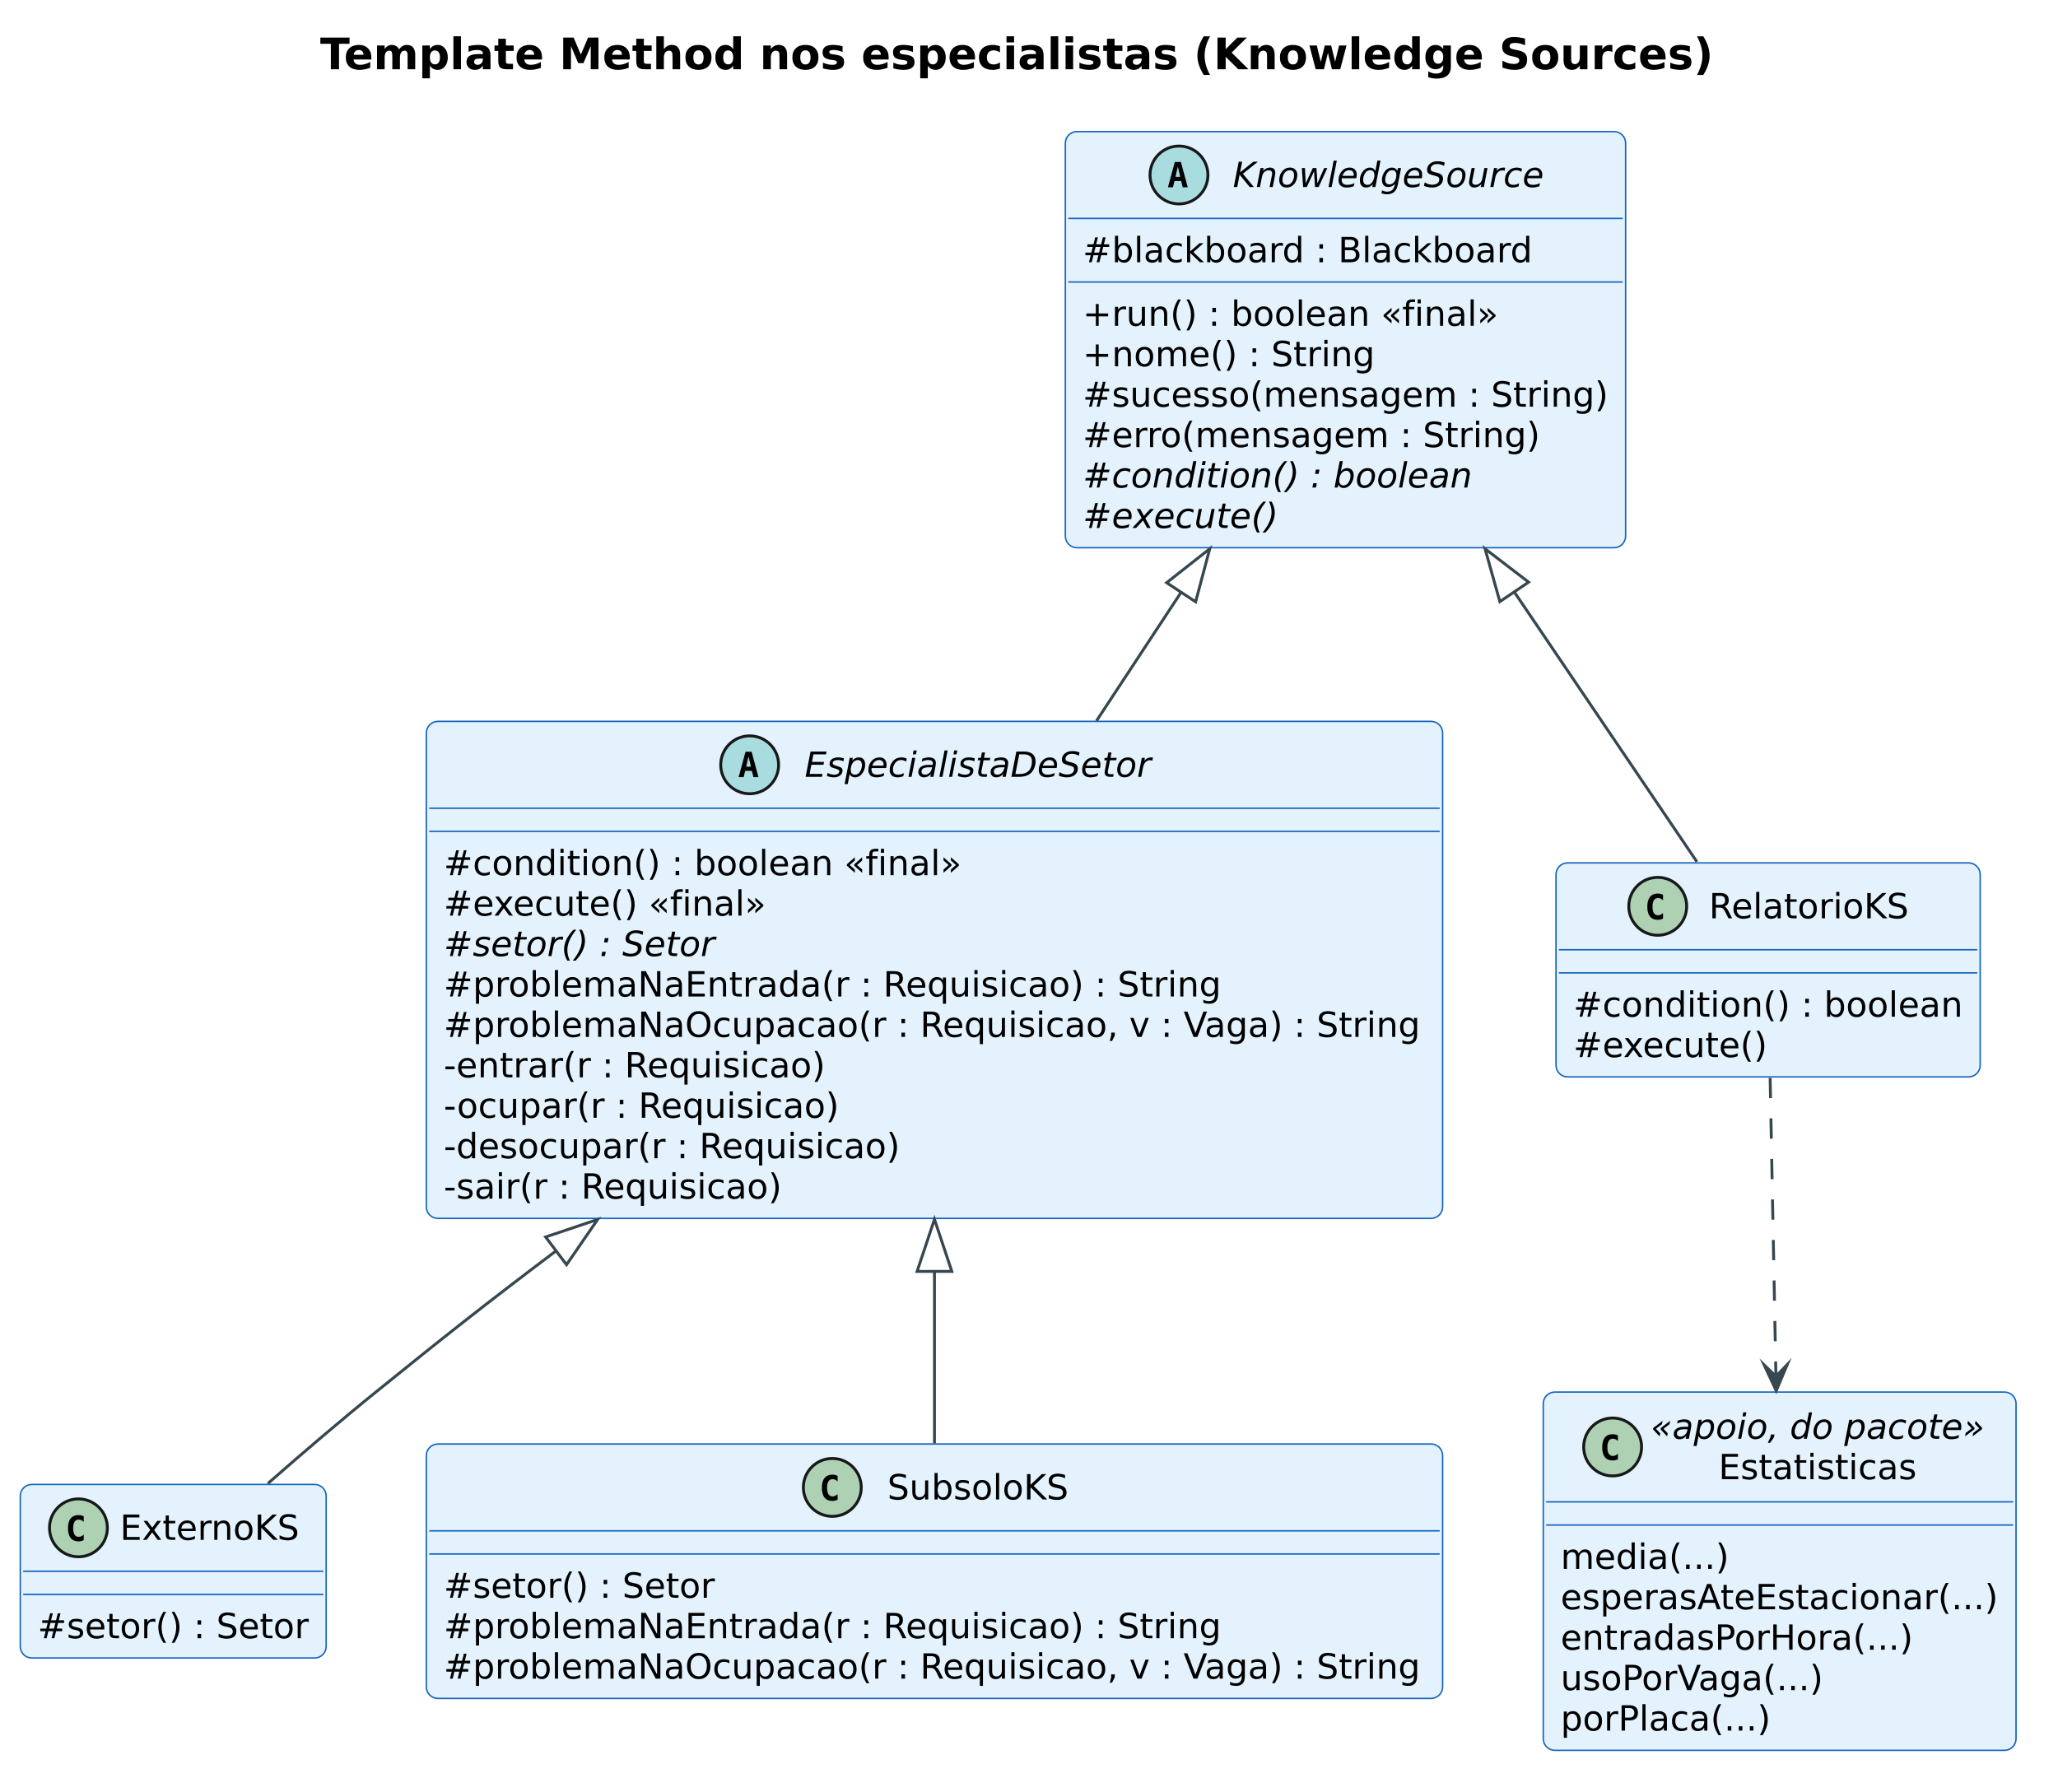
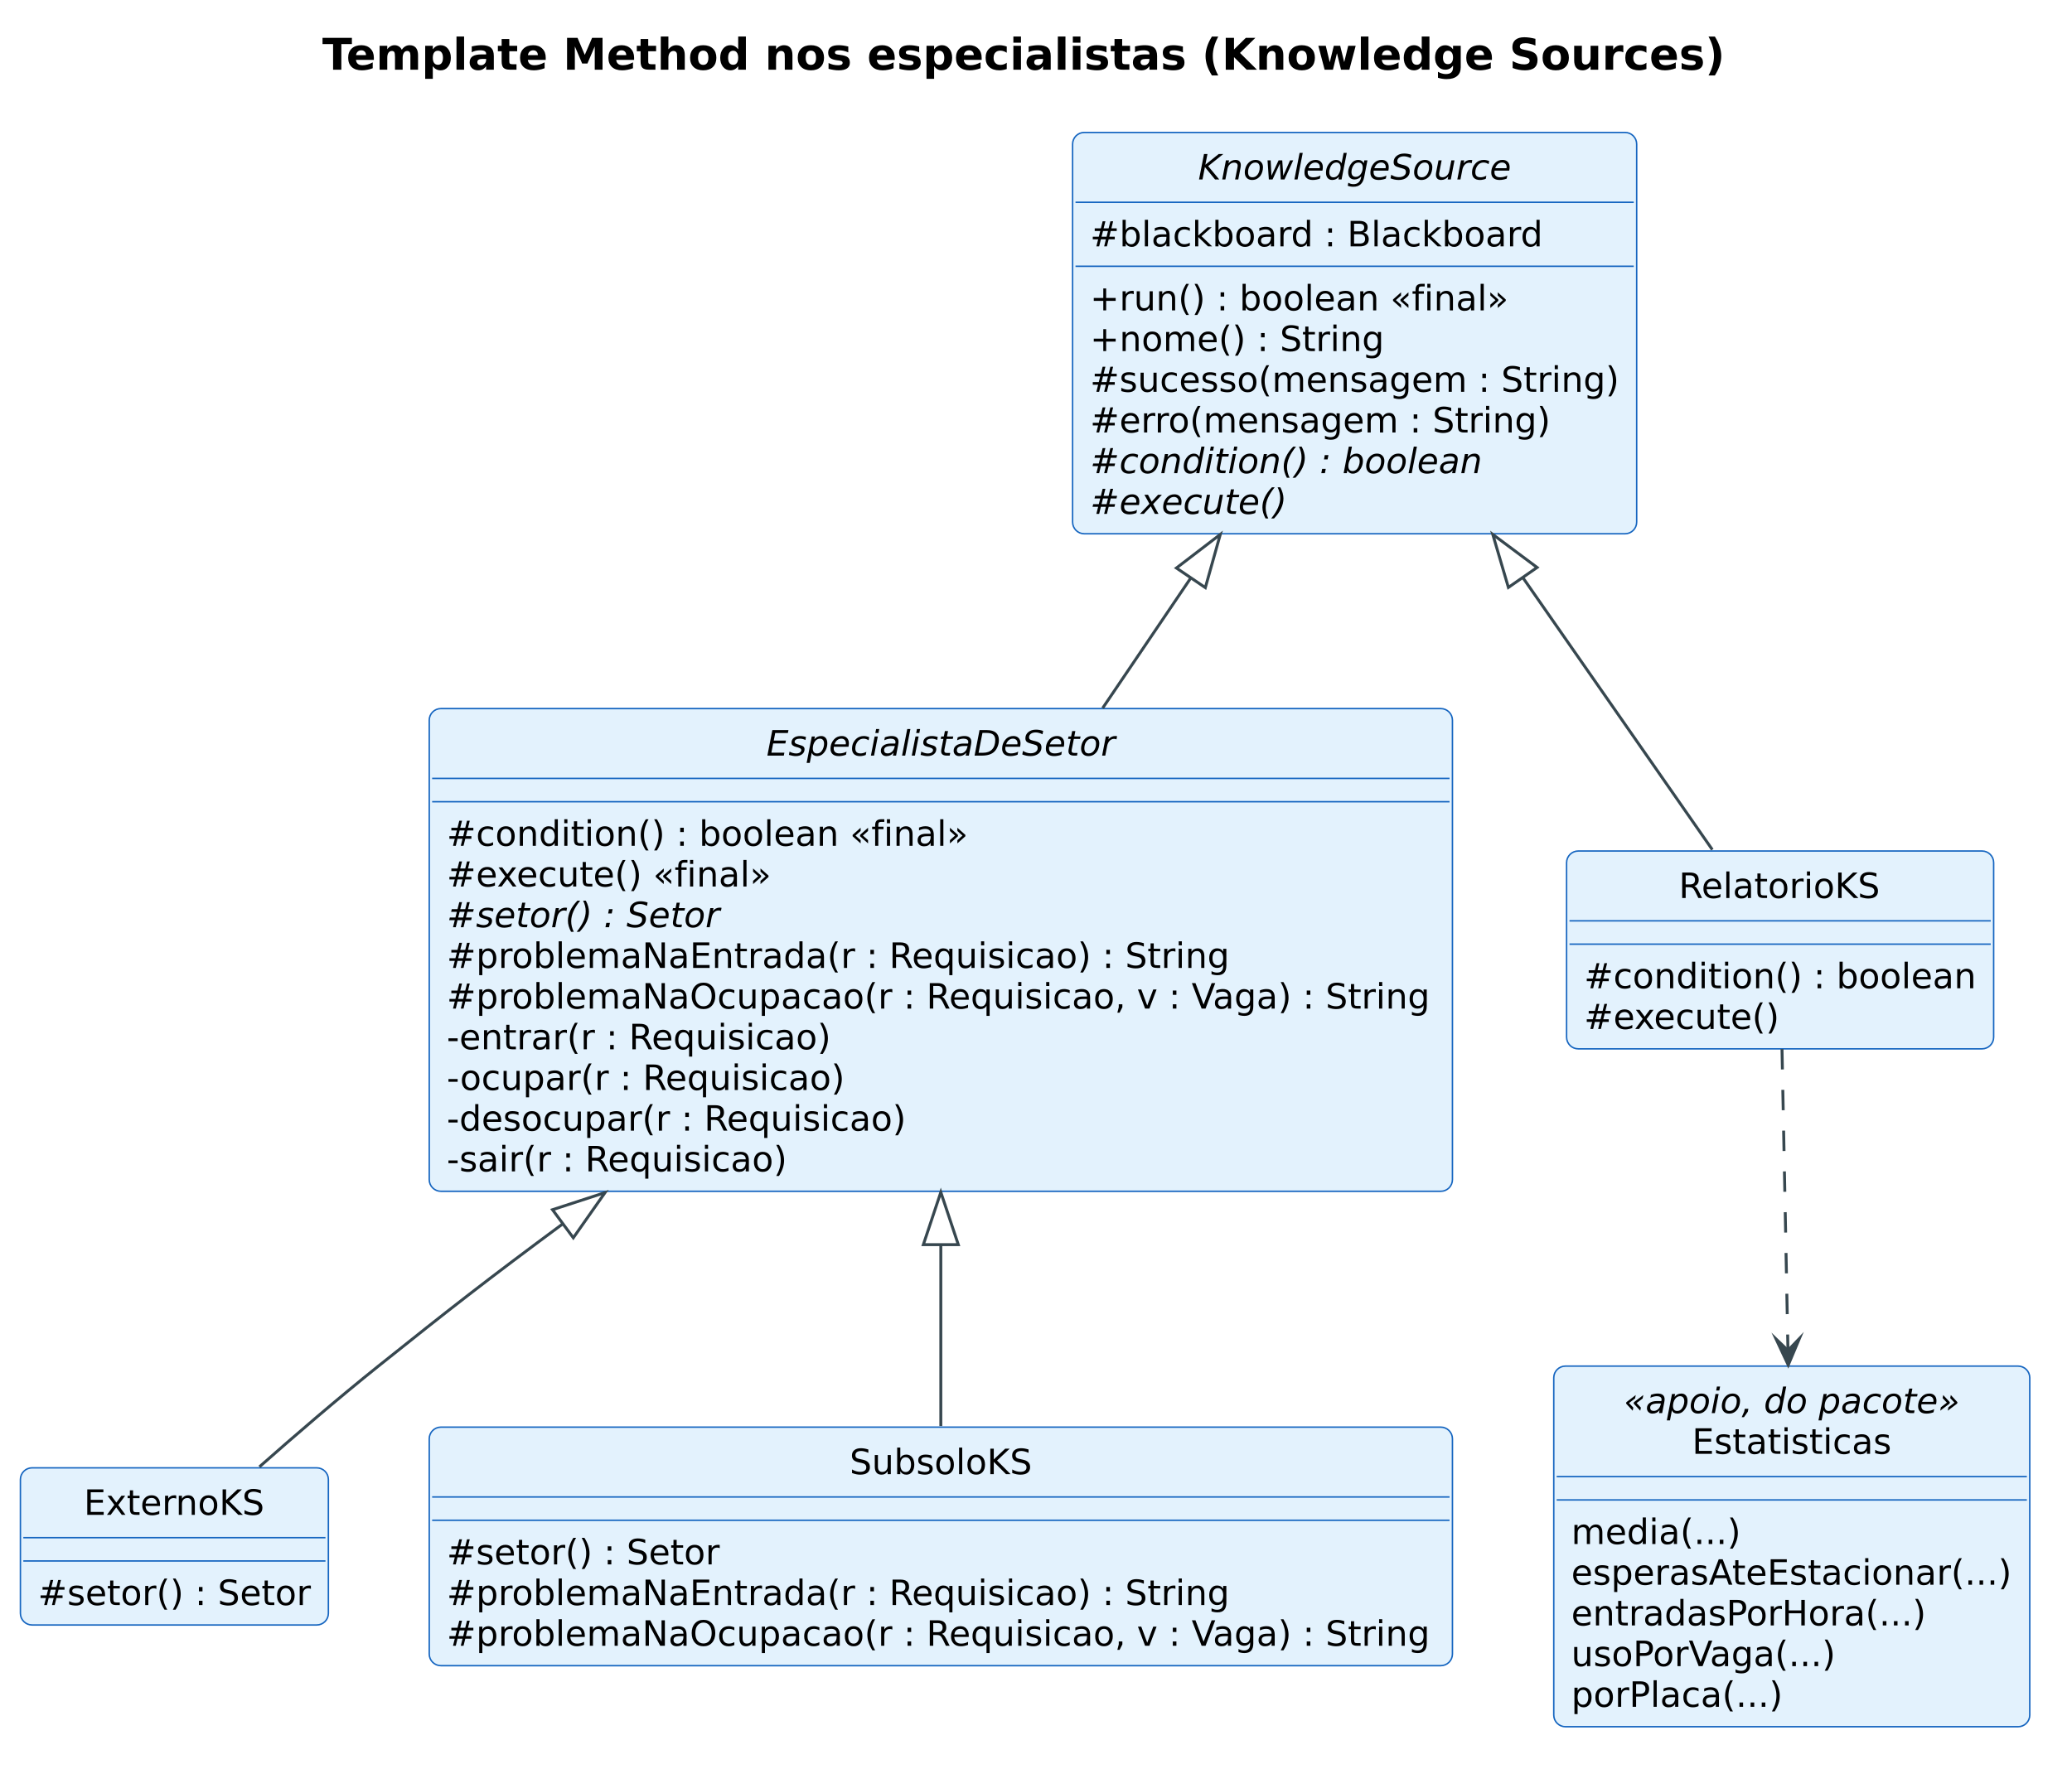
- <svg xmlns="http://www.w3.org/2000/svg" version="1.1" data-diagram-type="CLASS" style="width:711px;height:619px;background:#FFFFFF;" width="711px" height="619px" viewBox="0 0 711 619" zoomAndPan="magnify" preserveAspectRatio="none" contentStyleType="text/css">
+ <svg xmlns="http://www.w3.org/2000/svg" version="1.1" data-diagram-type="CLASS" style="width:711px;height:607px;background:#FFFFFF;" width="711px" height="607px" viewBox="0 0 711 607" zoomAndPan="magnify" preserveAspectRatio="none" contentStyleType="text/css">
  <defs />
  <g font-family="sans-serif" lengthAdjust="spacing">
    <g class="title" data-source-line="2">
      <text x="110.598" y="23.923" fill="#000" font-size="15" textLength="483.311" font-weight="700" font-family="'DejaVu Sans'">Template Method nos especialistas (Knowledge Sources)</text>
    </g>
    <g class="entity" data-qualified-name="KnowledgeSource" id="ent0001" data-source-line="4">
-       <rect x="368.06" y="45.461" width="193.559" height="143.781" fill="#E3F2FD" style="stroke:#1565C0;stroke-width:0.5;" rx="4" ry="4" />
-       <ellipse cx="407.312" cy="60.461" rx="10" ry="10" fill="#A9DCDF" style="stroke:#181818;stroke-width:1;" />
-       <path d="M406.921,57.539 L406.109,61.117 L407.749,61.117 L406.921,57.539 Z M405.874,55.961 L407.984,55.961 L410.343,64.711 L408.609,64.711 L408.077,62.555 L405.765,62.555 L405.234,64.711 L403.499,64.711 L405.874,55.961 Z " fill="#000" />
-       <text x="425.923" y="64.615" fill="#000" font-size="12" textLength="107.443" font-style="italic" font-family="'DejaVu Sans'">KnowledgeSource</text>
-       <line x1="369.06" y1="75.461" x2="560.619" y2="75.461" style="stroke:#1565C0;stroke-width:0.5;" />
-       <text x="374.06" y="90.6" fill="#000" font-size="12" textLength="155.771" font-family="'DejaVu Sans'">#blackboard : Blackboard</text>
-       <line x1="369.06" y1="97.43" x2="560.619" y2="97.43" style="stroke:#1565C0;stroke-width:0.5;" />
-       <text x="374.06" y="112.568" fill="#000" font-size="12" textLength="143.561" font-family="'DejaVu Sans'">+run() : boolean «final»</text>
-       <text x="374.06" y="126.537" fill="#000" font-size="12" textLength="100.922" font-family="'DejaVu Sans'">+nome() : String</text>
-       <text x="374.06" y="140.506" fill="#000" font-size="12" textLength="181.559" font-family="'DejaVu Sans'">#sucesso(mensagem : String)</text>
-       <text x="374.06" y="154.475" fill="#000" font-size="12" textLength="158.467" font-family="'DejaVu Sans'">#erro(mensagem : String)</text>
-       <text x="374.06" y="168.443" fill="#000" font-size="12" textLength="134.549" font-style="italic" font-family="'DejaVu Sans'">#condition() : boolean</text>
-       <text x="374.06" y="182.412" fill="#000" font-size="12" textLength="67.576" font-style="italic" font-family="'DejaVu Sans'">#execute()</text>
+       <rect x="368.06" y="45.461" width="193.559" height="137.75" fill="#E3F2FD" style="stroke:#1565C0;stroke-width:0.5;" rx="4" ry="4" />
+       <text x="411.118" y="61.6" fill="#000" font-size="12" textLength="107.443" font-style="italic" font-family="'DejaVu Sans'">KnowledgeSource</text>
+       <line x1="369.06" y1="69.43" x2="560.619" y2="69.43" style="stroke:#1565C0;stroke-width:0.5;" />
+       <text x="374.06" y="84.568" fill="#000" font-size="12" textLength="155.771" font-family="'DejaVu Sans'">#blackboard : Blackboard</text>
+       <line x1="369.06" y1="91.398" x2="560.619" y2="91.398" style="stroke:#1565C0;stroke-width:0.5;" />
+       <text x="374.06" y="106.537" fill="#000" font-size="12" textLength="143.561" font-family="'DejaVu Sans'">+run() : boolean «final»</text>
+       <text x="374.06" y="120.506" fill="#000" font-size="12" textLength="100.922" font-family="'DejaVu Sans'">+nome() : String</text>
+       <text x="374.06" y="134.475" fill="#000" font-size="12" textLength="181.559" font-family="'DejaVu Sans'">#sucesso(mensagem : String)</text>
+       <text x="374.06" y="148.443" fill="#000" font-size="12" textLength="158.467" font-family="'DejaVu Sans'">#erro(mensagem : String)</text>
+       <text x="374.06" y="162.412" fill="#000" font-size="12" textLength="134.549" font-style="italic" font-family="'DejaVu Sans'">#condition() : boolean</text>
+       <text x="374.06" y="176.381" fill="#000" font-size="12" textLength="67.576" font-style="italic" font-family="'DejaVu Sans'">#execute()</text>
    </g>
    <g class="entity" data-qualified-name="EspecialistaDeSetor" id="ent0002" data-source-line="14">
-       <rect x="147.29" y="249.241" width="351.111" height="171.719" fill="#E3F2FD" style="stroke:#1565C0;stroke-width:0.5;" rx="4" ry="4" />
-       <ellipse cx="258.995" cy="264.241" rx="10" ry="10" fill="#A9DCDF" style="stroke:#181818;stroke-width:1;" />
-       <path d="M258.604,261.319 L257.792,264.897 L259.433,264.897 L258.604,261.319 Z M257.558,259.741 L259.667,259.741 L262.026,268.491 L260.292,268.491 L259.761,266.335 L257.448,266.335 L256.917,268.491 L255.183,268.491 L257.558,259.741 Z " fill="#000" />
-       <text x="277.995" y="268.395" fill="#000" font-size="12" textLength="119.701" font-style="italic" font-family="'DejaVu Sans'">EspecialistaDeSetor</text>
-       <line x1="148.29" y1="279.241" x2="497.401" y2="279.241" style="stroke:#1565C0;stroke-width:0.5;" />
-       <line x1="148.29" y1="287.241" x2="497.401" y2="287.241" style="stroke:#1565C0;stroke-width:0.5;" />
-       <text x="153.29" y="302.38" fill="#000" font-size="12" textLength="178.898" font-family="'DejaVu Sans'">#condition() : boolean «final»</text>
-       <text x="153.29" y="316.348" fill="#000" font-size="12" textLength="111.926" font-family="'DejaVu Sans'">#execute() «final»</text>
-       <text x="153.29" y="330.317" fill="#000" font-size="12" textLength="93.686" font-style="italic" font-family="'DejaVu Sans'">#setor() : Setor</text>
-       <text x="153.29" y="344.286" fill="#000" font-size="12" textLength="269.414" font-family="'DejaVu Sans'">#problemaNaEntrada(r : Requisicao) : String</text>
-       <text x="153.29" y="358.255" fill="#000" font-size="12" textLength="339.111" font-family="'DejaVu Sans'">#problemaNaOcupacao(r : Requisicao, v : Vaga) : String</text>
-       <text x="153.29" y="372.223" fill="#000" font-size="12" textLength="132.369" font-family="'DejaVu Sans'">-entrar(r : Requisicao)</text>
-       <text x="153.29" y="386.192" fill="#000" font-size="12" textLength="136.904" font-family="'DejaVu Sans'">-ocupar(r : Requisicao)</text>
-       <text x="153.29" y="400.161" fill="#000" font-size="12" textLength="158.156" font-family="'DejaVu Sans'">-desocupar(r : Requisicao)</text>
-       <text x="153.29" y="414.13" fill="#000" font-size="12" textLength="117.328" font-family="'DejaVu Sans'">-sair(r : Requisicao)</text>
+       <rect x="147.29" y="243.211" width="351.111" height="165.688" fill="#E3F2FD" style="stroke:#1565C0;stroke-width:0.5;" rx="4" ry="4" />
+       <text x="262.995" y="259.35" fill="#000" font-size="12" textLength="119.701" font-style="italic" font-family="'DejaVu Sans'">EspecialistaDeSetor</text>
+       <line x1="148.29" y1="267.18" x2="497.401" y2="267.18" style="stroke:#1565C0;stroke-width:0.5;" />
+       <line x1="148.29" y1="275.18" x2="497.401" y2="275.18" style="stroke:#1565C0;stroke-width:0.5;" />
+       <text x="153.29" y="290.318" fill="#000" font-size="12" textLength="178.898" font-family="'DejaVu Sans'">#condition() : boolean «final»</text>
+       <text x="153.29" y="304.287" fill="#000" font-size="12" textLength="111.926" font-family="'DejaVu Sans'">#execute() «final»</text>
+       <text x="153.29" y="318.256" fill="#000" font-size="12" textLength="93.686" font-style="italic" font-family="'DejaVu Sans'">#setor() : Setor</text>
+       <text x="153.29" y="332.225" fill="#000" font-size="12" textLength="269.414" font-family="'DejaVu Sans'">#problemaNaEntrada(r : Requisicao) : String</text>
+       <text x="153.29" y="346.193" fill="#000" font-size="12" textLength="339.111" font-family="'DejaVu Sans'">#problemaNaOcupacao(r : Requisicao, v : Vaga) : String</text>
+       <text x="153.29" y="360.162" fill="#000" font-size="12" textLength="132.369" font-family="'DejaVu Sans'">-entrar(r : Requisicao)</text>
+       <text x="153.29" y="374.131" fill="#000" font-size="12" textLength="136.904" font-family="'DejaVu Sans'">-ocupar(r : Requisicao)</text>
+       <text x="153.29" y="388.1" fill="#000" font-size="12" textLength="158.156" font-family="'DejaVu Sans'">-desocupar(r : Requisicao)</text>
+       <text x="153.29" y="402.068" fill="#000" font-size="12" textLength="117.328" font-family="'DejaVu Sans'">-sair(r : Requisicao)</text>
    </g>
    <g class="entity" data-qualified-name="ExternoKS" id="ent0003" data-source-line="26">
-       <rect x="7" y="512.871" width="105.686" height="59.969" fill="#E3F2FD" style="stroke:#1565C0;stroke-width:0.5;" rx="4" ry="4" />
-       <ellipse cx="27.096" cy="527.871" rx="10" ry="10" fill="#ADD1B2" style="stroke:#181818;stroke-width:1;" />
-       <path d="M28.924,532.121 Q28.518,532.324 28.065,532.433 Q27.612,532.543 27.127,532.543 Q25.346,532.543 24.409,531.387 Q23.487,530.215 23.487,528.012 Q23.487,525.793 24.409,524.637 Q25.346,523.465 27.127,523.465 Q27.612,523.465 28.065,523.574 Q28.534,523.668 28.924,523.887 L28.924,525.808 Q28.487,525.402 28.065,525.215 Q27.643,525.012 27.205,525.012 Q26.252,525.012 25.768,525.777 Q25.284,526.527 25.284,528.012 Q25.284,529.48 25.768,530.23 Q26.252,530.98 27.205,530.98 Q27.643,530.98 28.065,530.793 Q28.487,530.605 28.924,530.199 L28.924,532.121 Z " fill="#000" />
-       <text x="41.451" y="532.025" fill="#000" font-size="12" textLength="62.139" font-family="'DejaVu Sans'">ExternoKS</text>
-       <line x1="8" y1="542.871" x2="111.686" y2="542.871" style="stroke:#1565C0;stroke-width:0.5;" />
-       <line x1="8" y1="550.871" x2="111.686" y2="550.871" style="stroke:#1565C0;stroke-width:0.5;" />
-       <text x="13" y="566.01" fill="#000" font-size="12" textLength="93.686" font-family="'DejaVu Sans'">#setor() : Setor</text>
+       <rect x="7" y="503.821" width="105.686" height="53.938" fill="#E3F2FD" style="stroke:#1565C0;stroke-width:0.5;" rx="4" ry="4" />
+       <text x="28.773" y="519.96" fill="#000" font-size="12" textLength="62.139" font-family="'DejaVu Sans'">ExternoKS</text>
+       <line x1="8" y1="527.79" x2="111.686" y2="527.79" style="stroke:#1565C0;stroke-width:0.5;" />
+       <line x1="8" y1="535.79" x2="111.686" y2="535.79" style="stroke:#1565C0;stroke-width:0.5;" />
+       <text x="13" y="550.928" fill="#000" font-size="12" textLength="93.686" font-family="'DejaVu Sans'">#setor() : Setor</text>
    </g>
    <g class="entity" data-qualified-name="SubsoloKS" id="ent0004" data-source-line="30">
-       <rect x="147.29" y="498.901" width="351.111" height="87.906" fill="#E3F2FD" style="stroke:#1565C0;stroke-width:0.5;" rx="4" ry="4" />
-       <ellipse cx="287.548" cy="513.901" rx="10" ry="10" fill="#ADD1B2" style="stroke:#181818;stroke-width:1;" />
-       <path d="M289.376,518.151 Q288.97,518.354 288.517,518.463 Q288.063,518.573 287.579,518.573 Q285.798,518.573 284.86,517.417 Q283.938,516.245 283.938,514.042 Q283.938,511.823 284.86,510.667 Q285.798,509.495 287.579,509.495 Q288.063,509.495 288.517,509.604 Q288.985,509.698 289.376,509.917 L289.376,511.838 Q288.938,511.432 288.517,511.245 Q288.095,511.042 287.657,511.042 Q286.704,511.042 286.22,511.807 Q285.735,512.557 285.735,514.042 Q285.735,515.51 286.22,516.26 Q286.704,517.01 287.657,517.01 Q288.095,517.01 288.517,516.823 Q288.938,516.635 289.376,516.229 L289.376,518.151 Z " fill="#000" />
-       <text x="306.548" y="518.055" fill="#000" font-size="12" textLength="62.596" font-family="'DejaVu Sans'">SubsoloKS</text>
-       <line x1="148.29" y1="528.901" x2="497.401" y2="528.901" style="stroke:#1565C0;stroke-width:0.5;" />
-       <line x1="148.29" y1="536.901" x2="497.401" y2="536.901" style="stroke:#1565C0;stroke-width:0.5;" />
-       <text x="153.29" y="552.04" fill="#000" font-size="12" textLength="93.686" font-family="'DejaVu Sans'">#setor() : Setor</text>
-       <text x="153.29" y="566.008" fill="#000" font-size="12" textLength="269.414" font-family="'DejaVu Sans'">#problemaNaEntrada(r : Requisicao) : String</text>
-       <text x="153.29" y="579.977" fill="#000" font-size="12" textLength="339.111" font-family="'DejaVu Sans'">#problemaNaOcupacao(r : Requisicao, v : Vaga) : String</text>
+       <rect x="147.29" y="489.851" width="351.111" height="81.875" fill="#E3F2FD" style="stroke:#1565C0;stroke-width:0.5;" rx="4" ry="4" />
+       <text x="291.548" y="505.99" fill="#000" font-size="12" textLength="62.596" font-family="'DejaVu Sans'">SubsoloKS</text>
+       <line x1="148.29" y1="513.82" x2="497.401" y2="513.82" style="stroke:#1565C0;stroke-width:0.5;" />
+       <line x1="148.29" y1="521.82" x2="497.401" y2="521.82" style="stroke:#1565C0;stroke-width:0.5;" />
+       <text x="153.29" y="536.958" fill="#000" font-size="12" textLength="93.686" font-family="'DejaVu Sans'">#setor() : Setor</text>
+       <text x="153.29" y="550.927" fill="#000" font-size="12" textLength="269.414" font-family="'DejaVu Sans'">#problemaNaEntrada(r : Requisicao) : String</text>
+       <text x="153.29" y="564.896" fill="#000" font-size="12" textLength="339.111" font-family="'DejaVu Sans'">#problemaNaOcupacao(r : Requisicao, v : Vaga) : String</text>
    </g>
    <g class="entity" data-qualified-name="RelatorioKS" id="ent0005" data-source-line="36">
-       <rect x="537.57" y="298.131" width="146.549" height="73.938" fill="#E3F2FD" style="stroke:#1565C0;stroke-width:0.5;" rx="4" ry="4" />
-       <ellipse cx="572.719" cy="313.131" rx="10" ry="10" fill="#ADD1B2" style="stroke:#181818;stroke-width:1;" />
-       <path d="M574.547,317.381 Q574.141,317.584 573.688,317.693 Q573.235,317.803 572.75,317.803 Q570.969,317.803 570.032,316.647 Q569.11,315.475 569.11,313.272 Q569.11,311.053 570.032,309.897 Q570.969,308.725 572.75,308.725 Q573.235,308.725 573.688,308.834 Q574.157,308.928 574.547,309.147 L574.547,311.068 Q574.11,310.662 573.688,310.475 Q573.266,310.272 572.828,310.272 Q571.875,310.272 571.391,311.037 Q570.907,311.787 570.907,313.272 Q570.907,314.74 571.391,315.49 Q571.875,316.24 572.828,316.24 Q573.266,316.24 573.688,316.053 Q574.11,315.865 574.547,315.459 L574.547,317.381 Z " fill="#000" />
-       <text x="590.419" y="317.285" fill="#000" font-size="12" textLength="69.551" font-family="'DejaVu Sans'">RelatorioKS</text>
-       <line x1="538.57" y1="328.131" x2="683.119" y2="328.131" style="stroke:#1565C0;stroke-width:0.5;" />
-       <line x1="538.57" y1="336.131" x2="683.119" y2="336.131" style="stroke:#1565C0;stroke-width:0.5;" />
-       <text x="543.57" y="351.27" fill="#000" font-size="12" textLength="134.549" font-family="'DejaVu Sans'">#condition() : boolean</text>
-       <text x="543.57" y="365.238" fill="#000" font-size="12" textLength="67.576" font-family="'DejaVu Sans'">#execute()</text>
+       <rect x="537.57" y="292.101" width="146.549" height="67.906" fill="#E3F2FD" style="stroke:#1565C0;stroke-width:0.5;" rx="4" ry="4" />
+       <text x="576.069" y="308.24" fill="#000" font-size="12" textLength="69.551" font-family="'DejaVu Sans'">RelatorioKS</text>
+       <line x1="538.57" y1="316.07" x2="683.119" y2="316.07" style="stroke:#1565C0;stroke-width:0.5;" />
+       <line x1="538.57" y1="324.07" x2="683.119" y2="324.07" style="stroke:#1565C0;stroke-width:0.5;" />
+       <text x="543.57" y="339.208" fill="#000" font-size="12" textLength="134.549" font-family="'DejaVu Sans'">#condition() : boolean</text>
+       <text x="543.57" y="353.177" fill="#000" font-size="12" textLength="67.576" font-family="'DejaVu Sans'">#execute()</text>
    </g>
    <g class="entity" data-qualified-name="Estatisticas" id="ent0006" data-source-line="41">
-       <rect x="533.17" y="480.961" width="163.336" height="123.781" fill="#E3F2FD" style="stroke:#1565C0;stroke-width:0.5;" rx="4" ry="4" />
-       <ellipse cx="557.131" cy="499.93" rx="10" ry="10" fill="#ADD1B2" style="stroke:#181818;stroke-width:1;" />
-       <path d="M558.959,504.18 Q558.553,504.383 558.099,504.492 Q557.646,504.602 557.162,504.602 Q555.381,504.602 554.443,503.445 Q553.521,502.273 553.521,500.07 Q553.521,497.852 554.443,496.695 Q555.381,495.523 557.162,495.523 Q557.646,495.523 558.099,495.633 Q558.568,495.727 558.959,495.945 L558.959,497.867 Q558.521,497.461 558.099,497.273 Q557.678,497.07 557.24,497.07 Q556.287,497.07 555.803,497.836 Q555.318,498.586 555.318,500.07 Q555.318,501.539 555.803,502.289 Q556.287,503.039 557.24,503.039 Q557.678,503.039 558.099,502.852 Q558.521,502.664 558.959,502.258 L558.959,504.18 Z " fill="#000" />
-       <text x="570.344" y="497.1" fill="#000" font-size="12" textLength="115.201" font-style="italic" font-family="'DejaVu Sans'">«apoio, do pacote»</text>
-       <text x="593.732" y="511.068" fill="#000" font-size="12" textLength="68.426" font-family="'DejaVu Sans'">Estatisticas</text>
-       <line x1="534.17" y1="518.898" x2="695.506" y2="518.898" style="stroke:#1565C0;stroke-width:0.5;" />
-       <line x1="534.17" y1="526.898" x2="695.506" y2="526.898" style="stroke:#1565C0;stroke-width:0.5;" />
-       <text x="539.17" y="542.037" fill="#000" font-size="12" textLength="58.184" font-family="'DejaVu Sans'">media(...)</text>
-       <text x="539.17" y="556.006" fill="#000" font-size="12" textLength="151.336" font-family="'DejaVu Sans'">esperasAteEstacionar(...)</text>
-       <text x="539.17" y="569.975" fill="#000" font-size="12" textLength="122.174" font-family="'DejaVu Sans'">entradasPorHora(...)</text>
-       <text x="539.17" y="583.943" fill="#000" font-size="12" textLength="92.051" font-family="'DejaVu Sans'">usoPorVaga(...)</text>
-       <text x="539.17" y="597.912" fill="#000" font-size="12" textLength="72.574" font-family="'DejaVu Sans'">porPlaca(...)</text>
+       <rect x="533.17" y="468.901" width="163.336" height="123.781" fill="#E3F2FD" style="stroke:#1565C0;stroke-width:0.5;" rx="4" ry="4" />
+       <text x="557.237" y="485.04" fill="#000" font-size="12" textLength="115.201" font-style="italic" font-family="'DejaVu Sans'">«apoio, do pacote»</text>
+       <text x="580.625" y="499.008" fill="#000" font-size="12" textLength="68.426" font-family="'DejaVu Sans'">Estatisticas</text>
+       <line x1="534.17" y1="506.838" x2="695.506" y2="506.838" style="stroke:#1565C0;stroke-width:0.5;" />
+       <line x1="534.17" y1="514.838" x2="695.506" y2="514.838" style="stroke:#1565C0;stroke-width:0.5;" />
+       <text x="539.17" y="529.977" fill="#000" font-size="12" textLength="58.184" font-family="'DejaVu Sans'">media(...)</text>
+       <text x="539.17" y="543.946" fill="#000" font-size="12" textLength="151.336" font-family="'DejaVu Sans'">esperasAteEstacionar(...)</text>
+       <text x="539.17" y="557.915" fill="#000" font-size="12" textLength="122.174" font-family="'DejaVu Sans'">entradasPorHora(...)</text>
+       <text x="539.17" y="571.883" fill="#000" font-size="12" textLength="92.051" font-family="'DejaVu Sans'">usoPorVaga(...)</text>
+       <text x="539.17" y="585.852" fill="#000" font-size="12" textLength="72.574" font-family="'DejaVu Sans'">porPlaca(...)</text>
    </g>
    <g class="link" data-entity-1="ent0001" data-entity-2="ent0002" id="lnk7" data-source-line="49" data-link-type="extension">
-       <path d="M408.057,204.628 C395.537,223.658 391.77,229.371 378.82,249.051" style="stroke:#37474F;stroke-width:1;" fill="none" id="KnowledgeSource-backto-EspecialistaDeSetor" codeLine="49" />
-       <polygon points="417.95,189.591,403.044,201.331,413.069,207.926,417.95,189.591" fill="none" style="stroke:#37474F;stroke-width:1;stroke-linejoin:miter;stroke-miterlimit:10;" />
+       <path d="M408.644,198.333 C395.764,217.343 391.74,223.311 378.38,243.041" style="stroke:#37474F;stroke-width:1;" fill="none" id="KnowledgeSource-backto-EspecialistaDeSetor" codeLine="49" />
+       <polygon points="418.74,183.431,403.676,194.967,413.611,201.698,418.74,183.431" fill="none" style="stroke:#37474F;stroke-width:1;stroke-linejoin:miter;stroke-miterlimit:10;" />
    </g>
    <g class="link" data-entity-1="ent0001" data-entity-2="ent0005" id="lnk8" data-source-line="50" data-link-type="extension">
-       <path d="M523.14,204.497 C547.65,240.707 566.29,268.261 586.24,297.741" style="stroke:#37474F;stroke-width:1;" fill="none" id="KnowledgeSource-backto-RelatorioKS" codeLine="50" />
-       <polygon points="513.05,189.591,518.171,207.86,528.109,201.134,513.05,189.591" fill="none" style="stroke:#37474F;stroke-width:1;stroke-linejoin:miter;stroke-miterlimit:10;" />
+       <path d="M522.525,198.203 C547.755,234.443 567.37,262.611 587.58,291.641" style="stroke:#37474F;stroke-width:1;" fill="none" id="KnowledgeSource-backto-RelatorioKS" codeLine="50" />
+       <polygon points="512.24,183.431,517.6,201.632,527.449,194.775,512.24,183.431" fill="none" style="stroke:#37474F;stroke-width:1;stroke-linejoin:miter;stroke-miterlimit:10;" />
    </g>
    <g class="link" data-entity-1="ent0002" data-entity-2="ent0003" id="lnk9" data-source-line="51" data-link-type="extension">
-       <path d="M192.115,432.168 C166.595,451.438 154.28,461.201 129.84,480.961 C117.44,490.981 104.16,502.361 92.54,512.551" style="stroke:#37474F;stroke-width:1;" fill="none" id="EspecialistaDeSetor-backto-ExternoKS" codeLine="51" />
-       <polygon points="206.48,421.321,188.5,427.379,195.731,436.956,206.48,421.321" fill="none" style="stroke:#37474F;stroke-width:1;stroke-linejoin:miter;stroke-miterlimit:10;" />
+       <path d="M193.159,420.046 C167.259,439.206 154.6,449.091 129.84,468.901 C116.13,479.871 101.41,492.541 89.02,503.471" style="stroke:#37474F;stroke-width:1;" fill="none" id="EspecialistaDeSetor-backto-ExternoKS" codeLine="51" />
+       <polygon points="207.63,409.341,189.591,415.222,196.728,424.87,207.63,409.341" fill="none" style="stroke:#37474F;stroke-width:1;stroke-linejoin:miter;stroke-miterlimit:10;" />
    </g>
    <g class="link" data-entity-1="ent0002" data-entity-2="ent0004" id="lnk10" data-source-line="52" data-link-type="extension">
-       <path d="M322.84,439.271 C322.84,465.911 322.84,476.191 322.84,498.661" style="stroke:#37474F;stroke-width:1;" fill="none" id="EspecialistaDeSetor-backto-SubsoloKS" codeLine="52" />
-       <polygon points="322.84,421.271,316.84,439.271,328.84,439.271,322.84,421.271" fill="none" style="stroke:#37474F;stroke-width:1;stroke-linejoin:miter;stroke-miterlimit:10;" />
+       <path d="M322.84,427.221 C322.84,454.881 322.84,466.521 322.84,489.491" style="stroke:#37474F;stroke-width:1;" fill="none" id="EspecialistaDeSetor-backto-SubsoloKS" codeLine="52" />
+       <polygon points="322.84,409.221,316.84,427.221,328.84,427.221,322.84,409.221" fill="none" style="stroke:#37474F;stroke-width:1;stroke-linejoin:miter;stroke-miterlimit:10;" />
    </g>
    <g class="link" data-entity-1="ent0005" data-entity-2="ent0006" id="lnk11" data-source-line="53" data-link-type="dependency">
-       <path d="M611.55,372.411 C612.13,402.291 612.873,440.302 613.553,475.512" style="stroke:#37474F;stroke-width:1;stroke-dasharray:7,7;" fill="none" id="RelatorioKS-to-Estatisticas" codeLine="53" />
-       <polygon points="613.65,480.511,617.475,471.435,613.553,475.512,609.477,471.59,613.65,480.511" fill="#37474F" style="stroke:#37474F;stroke-width:1;stroke-linejoin:miter;stroke-miterlimit:10;" />
+       <path d="M611.49,360.081 C612.07,389.361 612.832,427.892 613.532,463.532" style="stroke:#37474F;stroke-width:1;stroke-dasharray:7,7;" fill="none" id="RelatorioKS-to-Estatisticas" codeLine="53" />
+       <polygon points="613.63,468.531,617.452,459.454,613.532,463.532,609.454,459.611,613.63,468.531" fill="#37474F" style="stroke:#37474F;stroke-width:1;stroke-linejoin:miter;stroke-miterlimit:10;" />
    </g>
  </g>
</svg>
